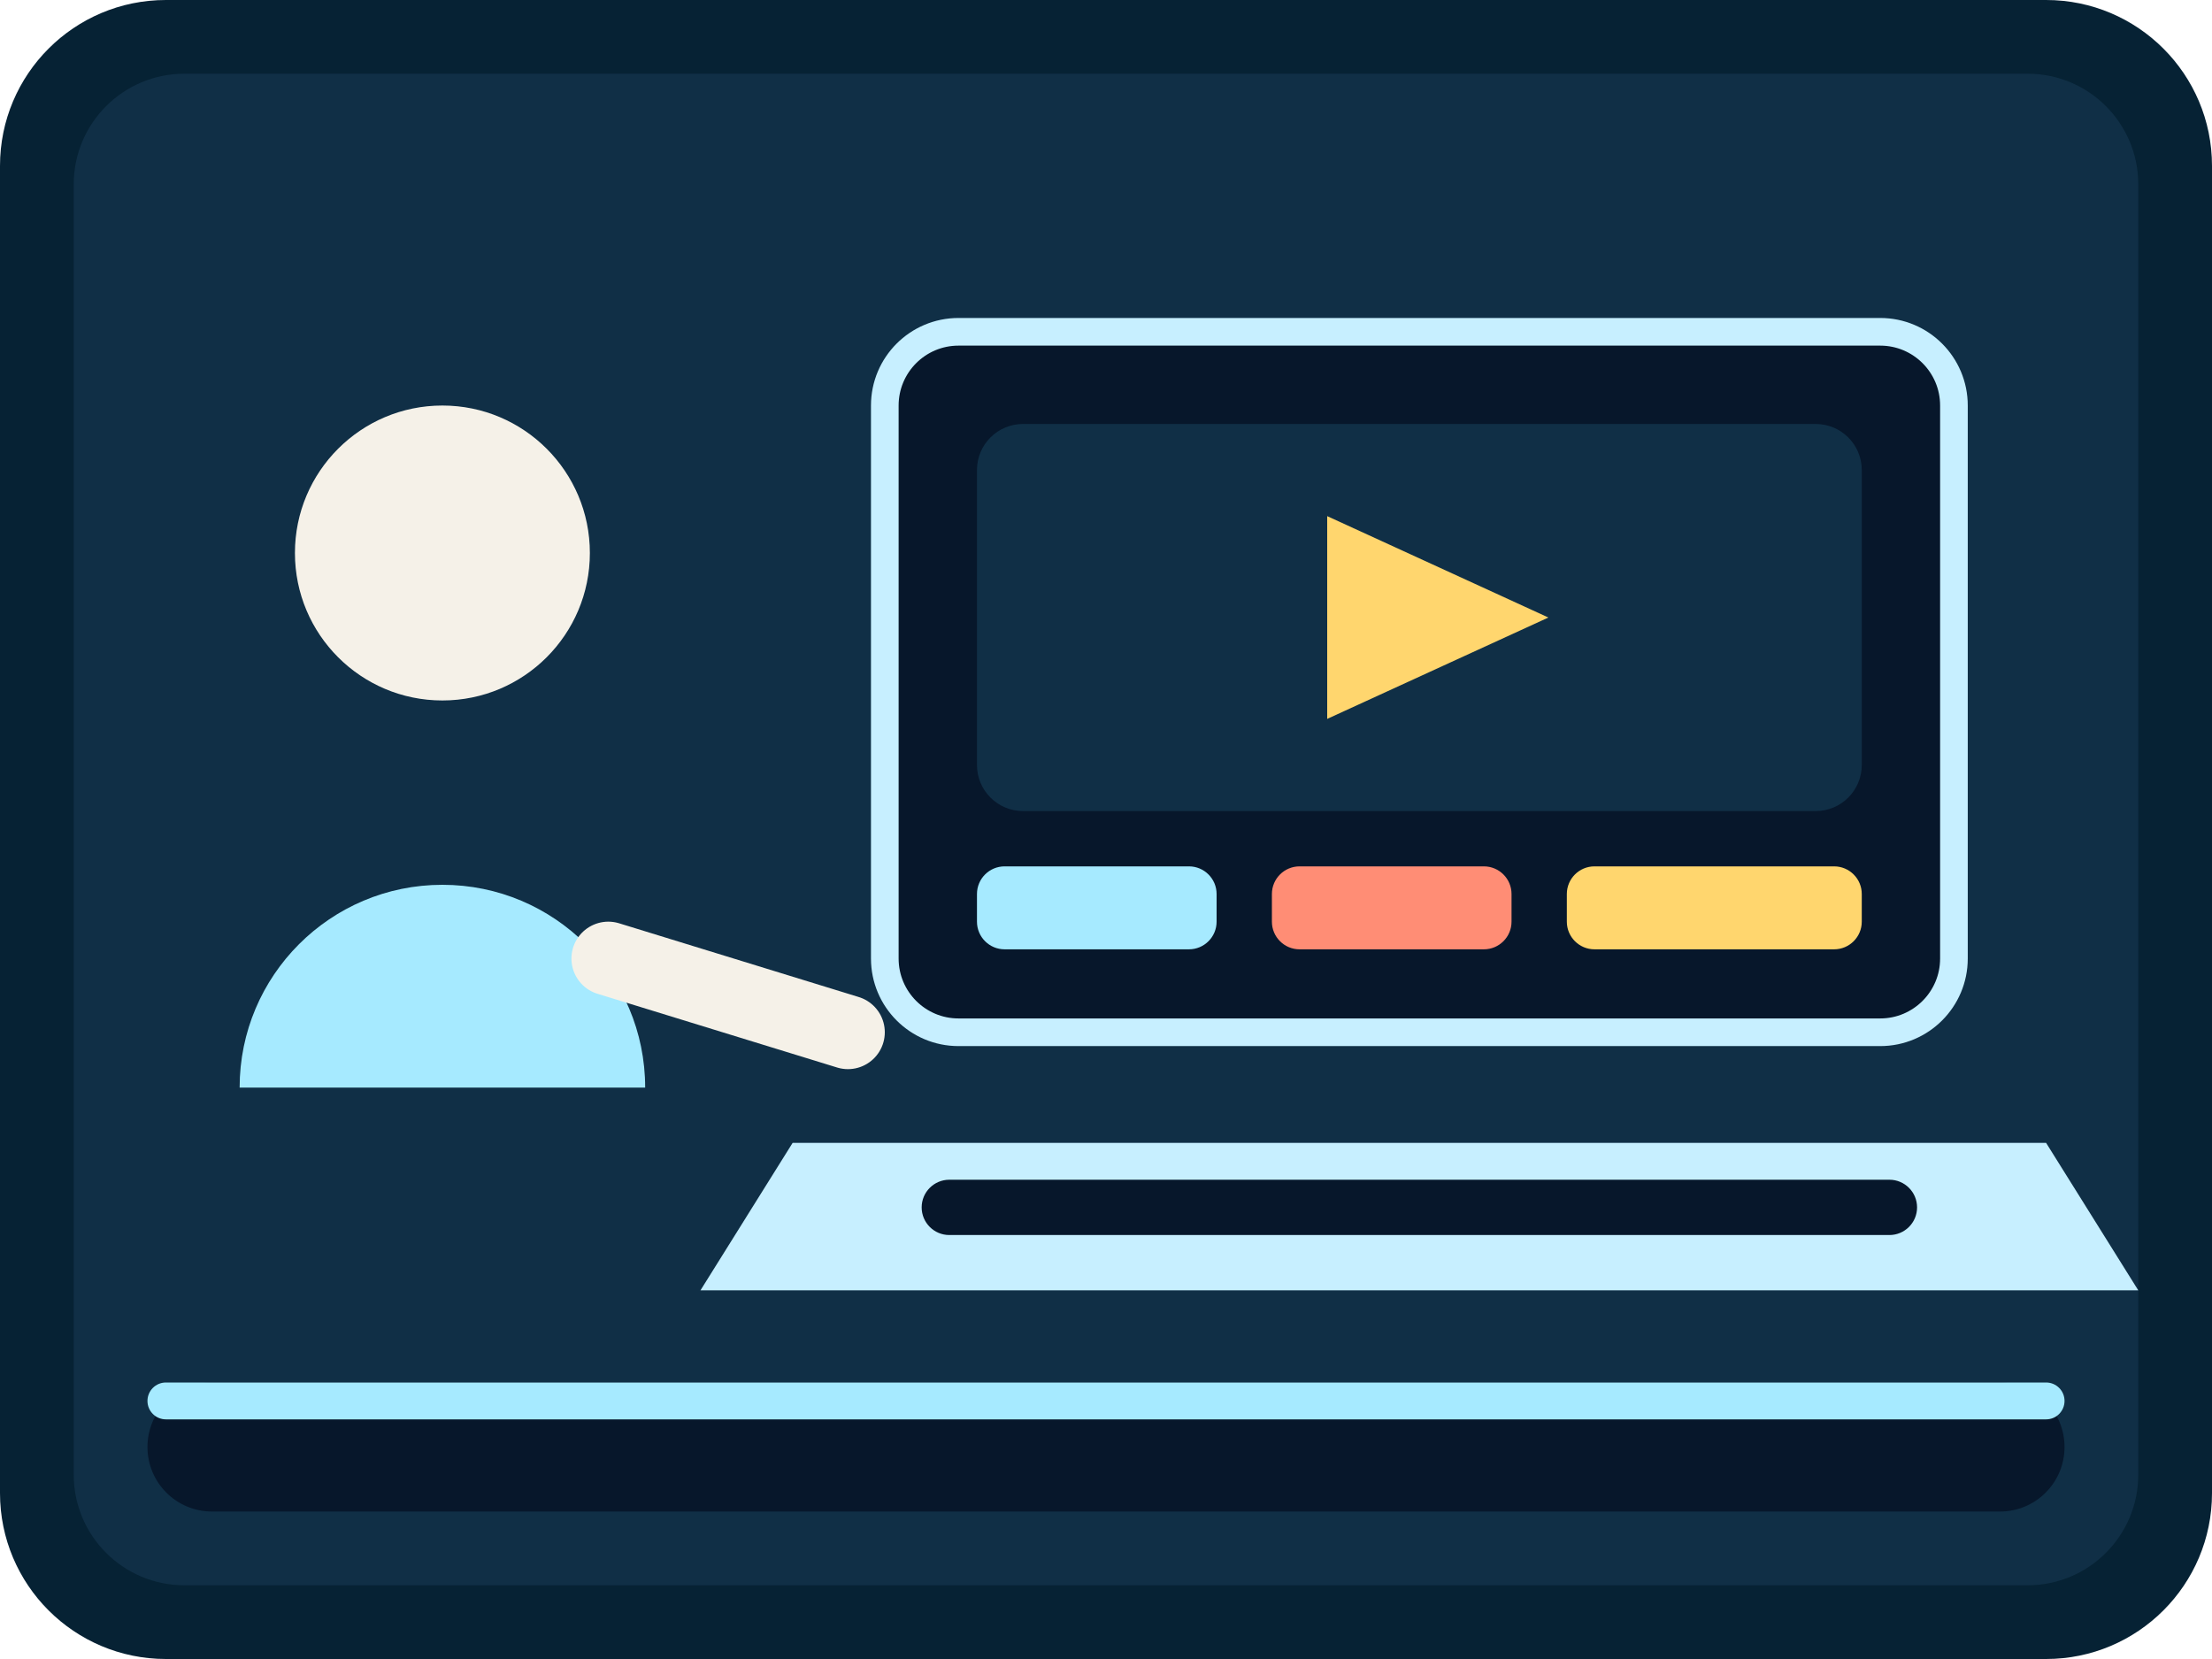
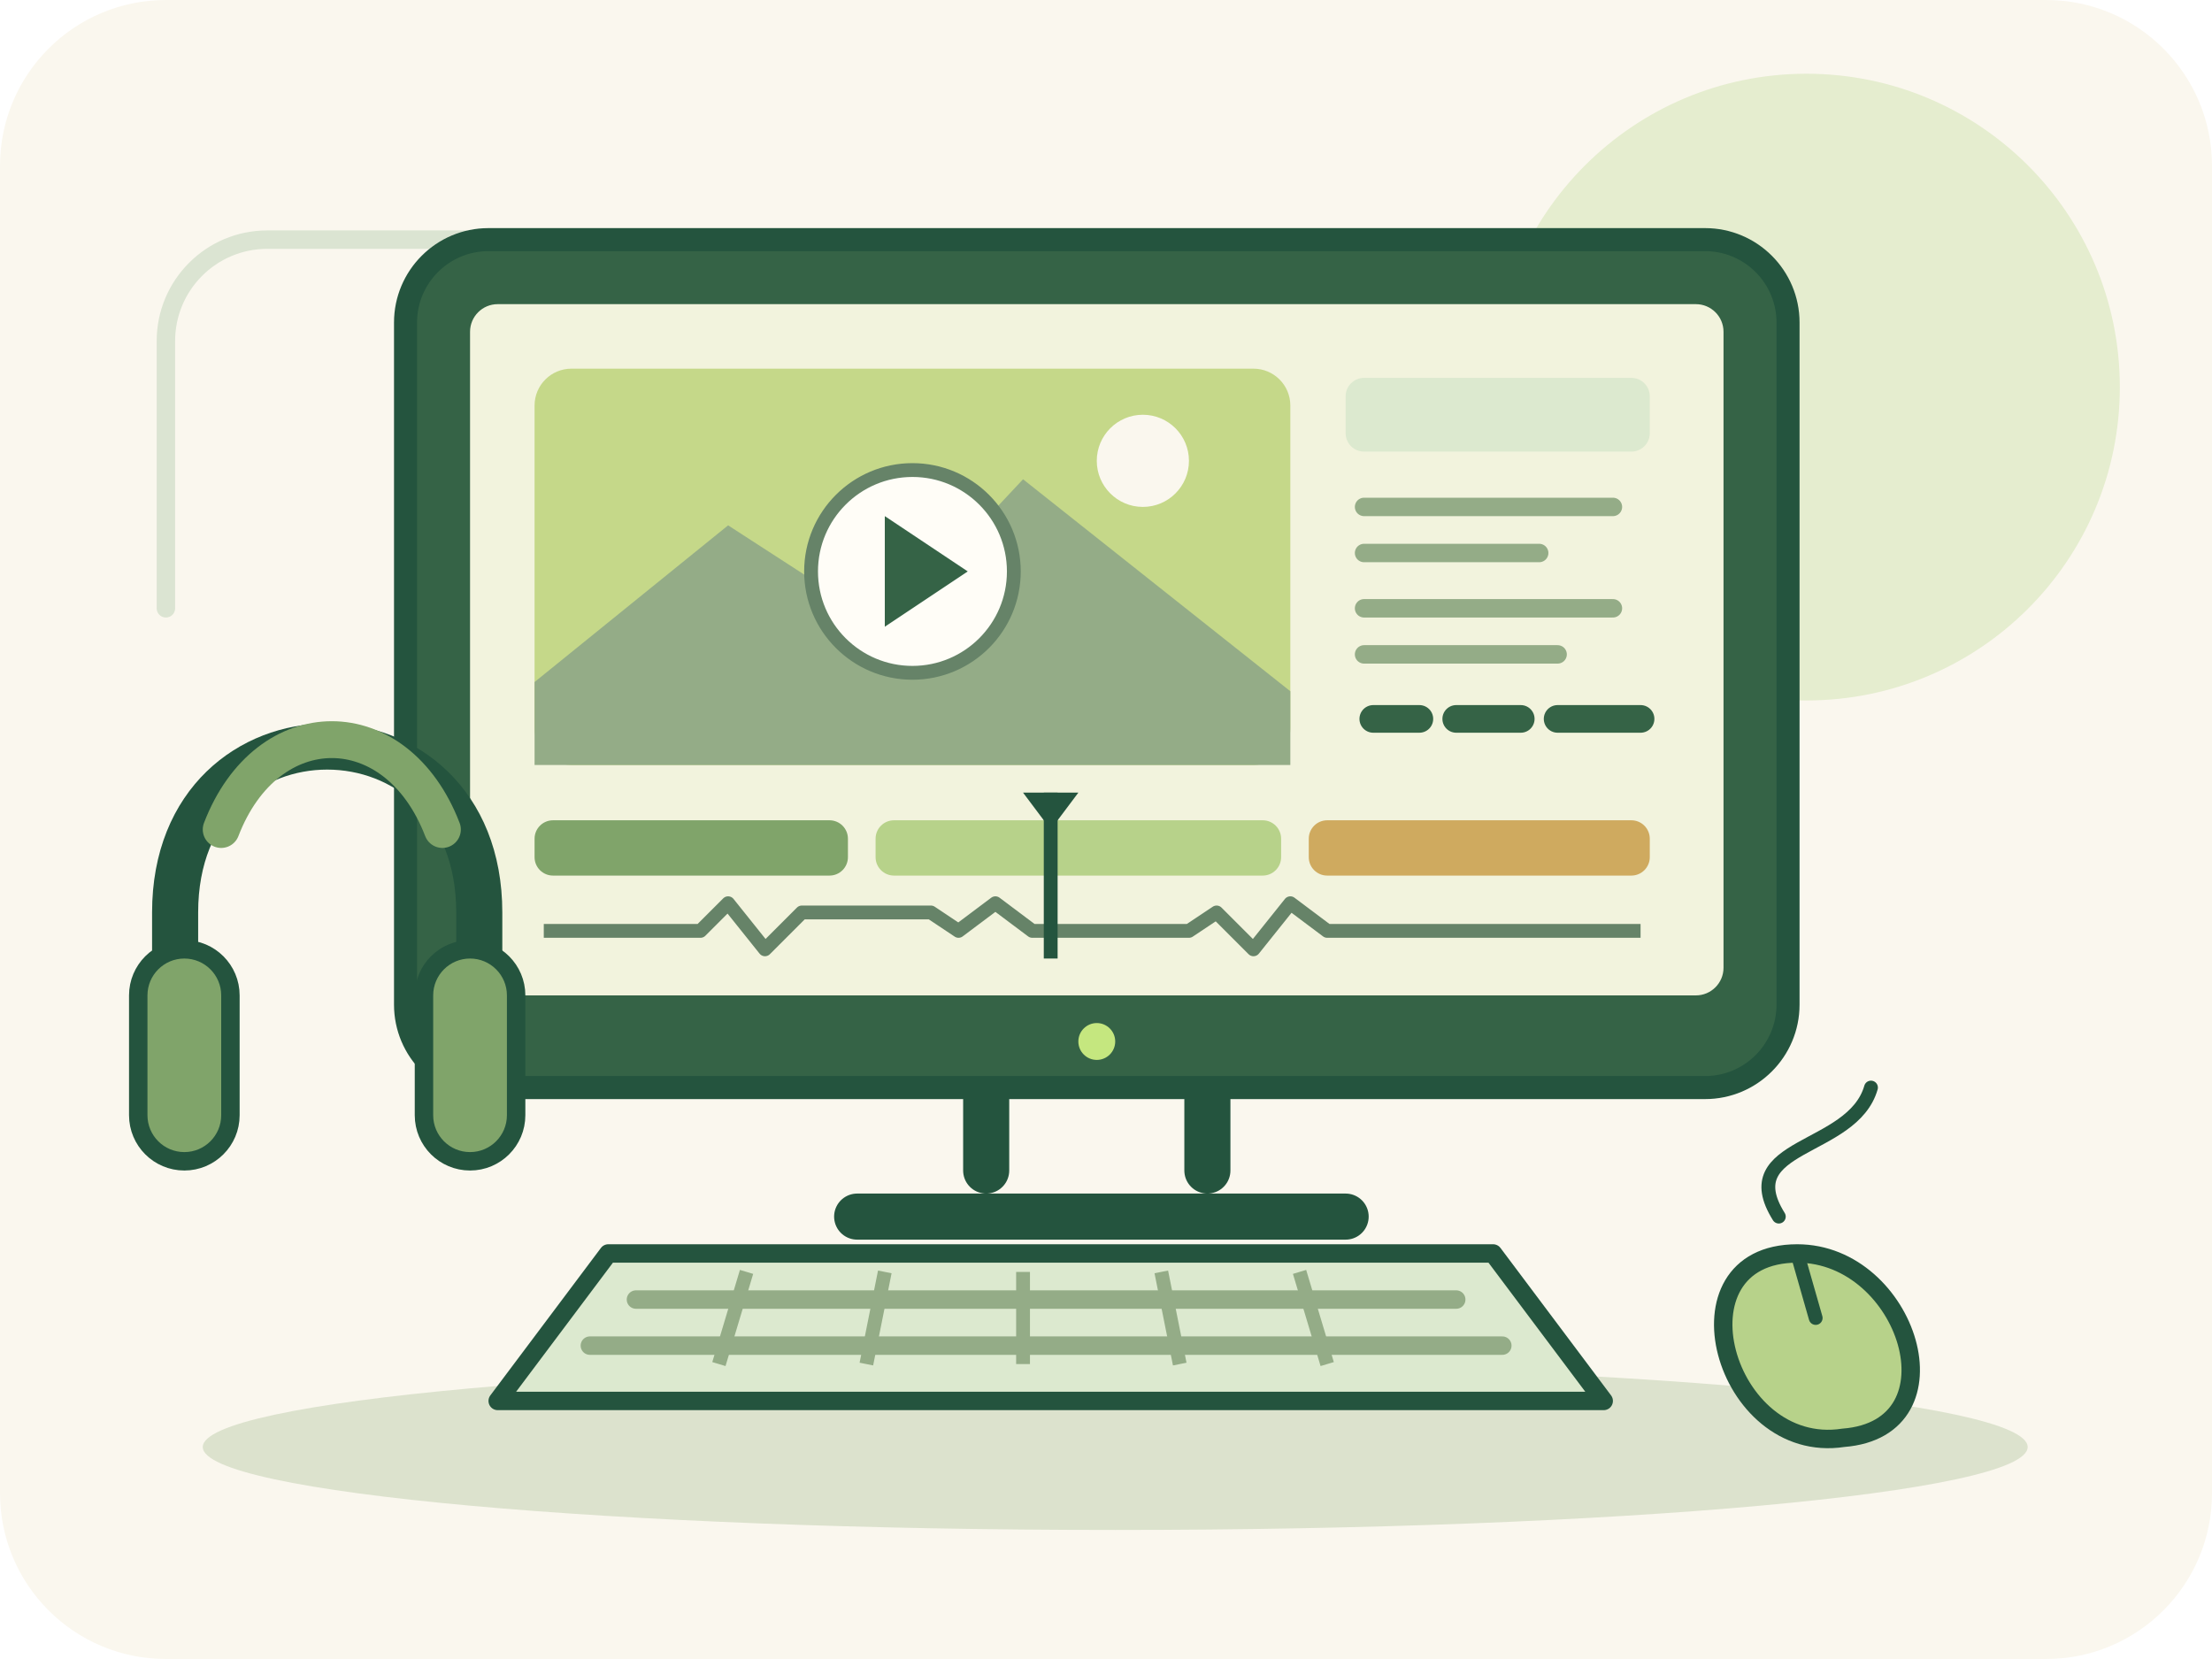
- <svg xmlns="http://www.w3.org/2000/svg" viewBox="0 0 240 180" width="480" height="360" role="img" aria-label="Computer operator running clips and graphics on a laptop">
-   <rect width="240" height="180" rx="18" fill="#062234" />
-   <rect x="8" y="8" width="224" height="164" rx="12" fill="#102f46" />
-   <circle cx="48" cy="60" r="16" fill="#f5f1e8" />
-   <path d="M26 118a22 22 0 0 1 44 0z" fill="#a6eaff" />
-   <line x1="66" y1="104" x2="92" y2="112" stroke="#f5f1e8" stroke-width="8" stroke-linecap="round" />
-   <rect x="96" y="36" width="116" height="76" rx="8" fill="#07172b" stroke="#c7efff" stroke-width="3" />
-   <rect x="106" y="46" width="96" height="42" rx="5" fill="#102f46" />
-   <polygon points="144,56 168,67 144,78" fill="#ffd66e" />
-   <rect x="106" y="94" width="26" height="9" rx="3" fill="#a6eaff" />
-   <rect x="138" y="94" width="26" height="9" rx="3" fill="#ff8d75" />
-   <rect x="170" y="94" width="32" height="9" rx="3" fill="#ffd66e" />
-   <path d="M86 124h136l10 16H76z" fill="#c7efff" />
-   <rect x="100" y="128" width="108" height="6" rx="3" fill="#07172b" />
-   <rect x="16" y="150" width="208" height="14" rx="7" fill="#07172b" />
-   <rect x="16" y="150" width="208" height="4" rx="2" fill="#a6eaff" />
+ <svg xmlns="http://www.w3.org/2000/svg" viewBox="0 0 240 180" width="480" height="360" role="img" aria-labelledby="title desc">
+   <rect width="240" height="180" rx="18" fill="#faf7ee" />
+   <circle cx="196" cy="42" r="34" fill="#e5edcf" />
+   <path d="M18 66V37a11 11 0 0 1 11-11h42" fill="none" stroke="#dbe4d2" stroke-width="2" stroke-linecap="round" />
+   <ellipse cx="121" cy="157" rx="99" ry="9" fill="#dce2cd" />
+   <path d="M107 111v16m24-16v16M93 132h53" stroke="#24543e" stroke-width="5" stroke-linecap="round" />
+   <rect x="44" y="26" width="150" height="92" rx="9" fill="#356346" stroke="#24543e" stroke-width="2.5" />
+   <rect x="51" y="33" width="136" height="75" rx="3" fill="#f2f3dd" />
+   <rect x="58" y="40" width="82" height="43" rx="4" fill="#c5d889" />
+   <path d="m58 74 21-17 17 11 15-16 29 23v8H58Z" fill="#94ac87" />
+   <circle cx="124" cy="50" r="5" fill="#faf7ee" />
+   <circle cx="99" cy="62" r="11" fill="#fffdf7" stroke="#668368" stroke-width="1.5" />
+   <path d="m96 56 9 6-9 6Z" fill="#356346" />
+   <rect x="146" y="41" width="33" height="8" rx="2" fill="#dce9cf" />
+   <path d="M148 55h27m-27 5h19m-19 6h27m-27 5h21" stroke="#94ac87" stroke-width="2" stroke-linecap="round" />
+   <path d="M149 78h5m4 0h7m4 0h9" stroke="#356346" stroke-width="3" stroke-linecap="round" />
+   <rect x="58" y="89" width="34" height="6" rx="2" fill="#80a46a" />
+   <rect x="95" y="89" width="44" height="6" rx="2" fill="#b7d28a" />
+   <rect x="142" y="89" width="37" height="6" rx="2" fill="#cfaa5f" />
+   <path d="M59 101h17l3-3 4 5 4-4h14l3 2 4-3 4 3h17l3-2 4 4 4-5 4 3h34" fill="none" stroke="#668368" stroke-width="1.5" stroke-linejoin="round" />
+   <path d="M114 86v18" stroke="#24543e" stroke-width="1.5" />
+   <path d="m111 86 3 4 3-4Z" fill="#24543e" />
+   <circle cx="119" cy="113" r="2" fill="#c5e77f" />
+   <path d="M66 136h96l12 16H54Z" fill="#dce9cf" stroke="#24543e" stroke-width="2" stroke-linejoin="round" />
+   <path d="M69 141h89m-94 5h99" stroke="#94ac87" stroke-width="2" stroke-linecap="round" />
+   <path d="m81 138-3 10m18-10-2 10m17-10v10m15-10 2 10m13-10 3 10" stroke="#94ac87" stroke-width="1.5" />
+   <path d="M195 136c12 0 18 19 5 20-13 2-19-20-5-20Z" fill="#b7d28a" stroke="#24543e" stroke-width="2" />
+   <path d="m195 136 2 7m-4-11c-5-8 8-7 10-14" fill="none" stroke="#24543e" stroke-width="1.5" stroke-linecap="round" />
+   <path d="M19 114V99c0-24 33-24 33 0v15" fill="none" stroke="#24543e" stroke-width="5" stroke-linecap="round" />
+   <path d="M24 90c5-13 19-13 24 0" fill="none" stroke="#80a46a" stroke-width="4" stroke-linecap="round" />
+   <rect x="15" y="103" width="10" height="23" rx="5" fill="#80a46a" stroke="#24543e" stroke-width="2" />
+   <rect x="46" y="103" width="10" height="23" rx="5" fill="#80a46a" stroke="#24543e" stroke-width="2" />
</svg>
